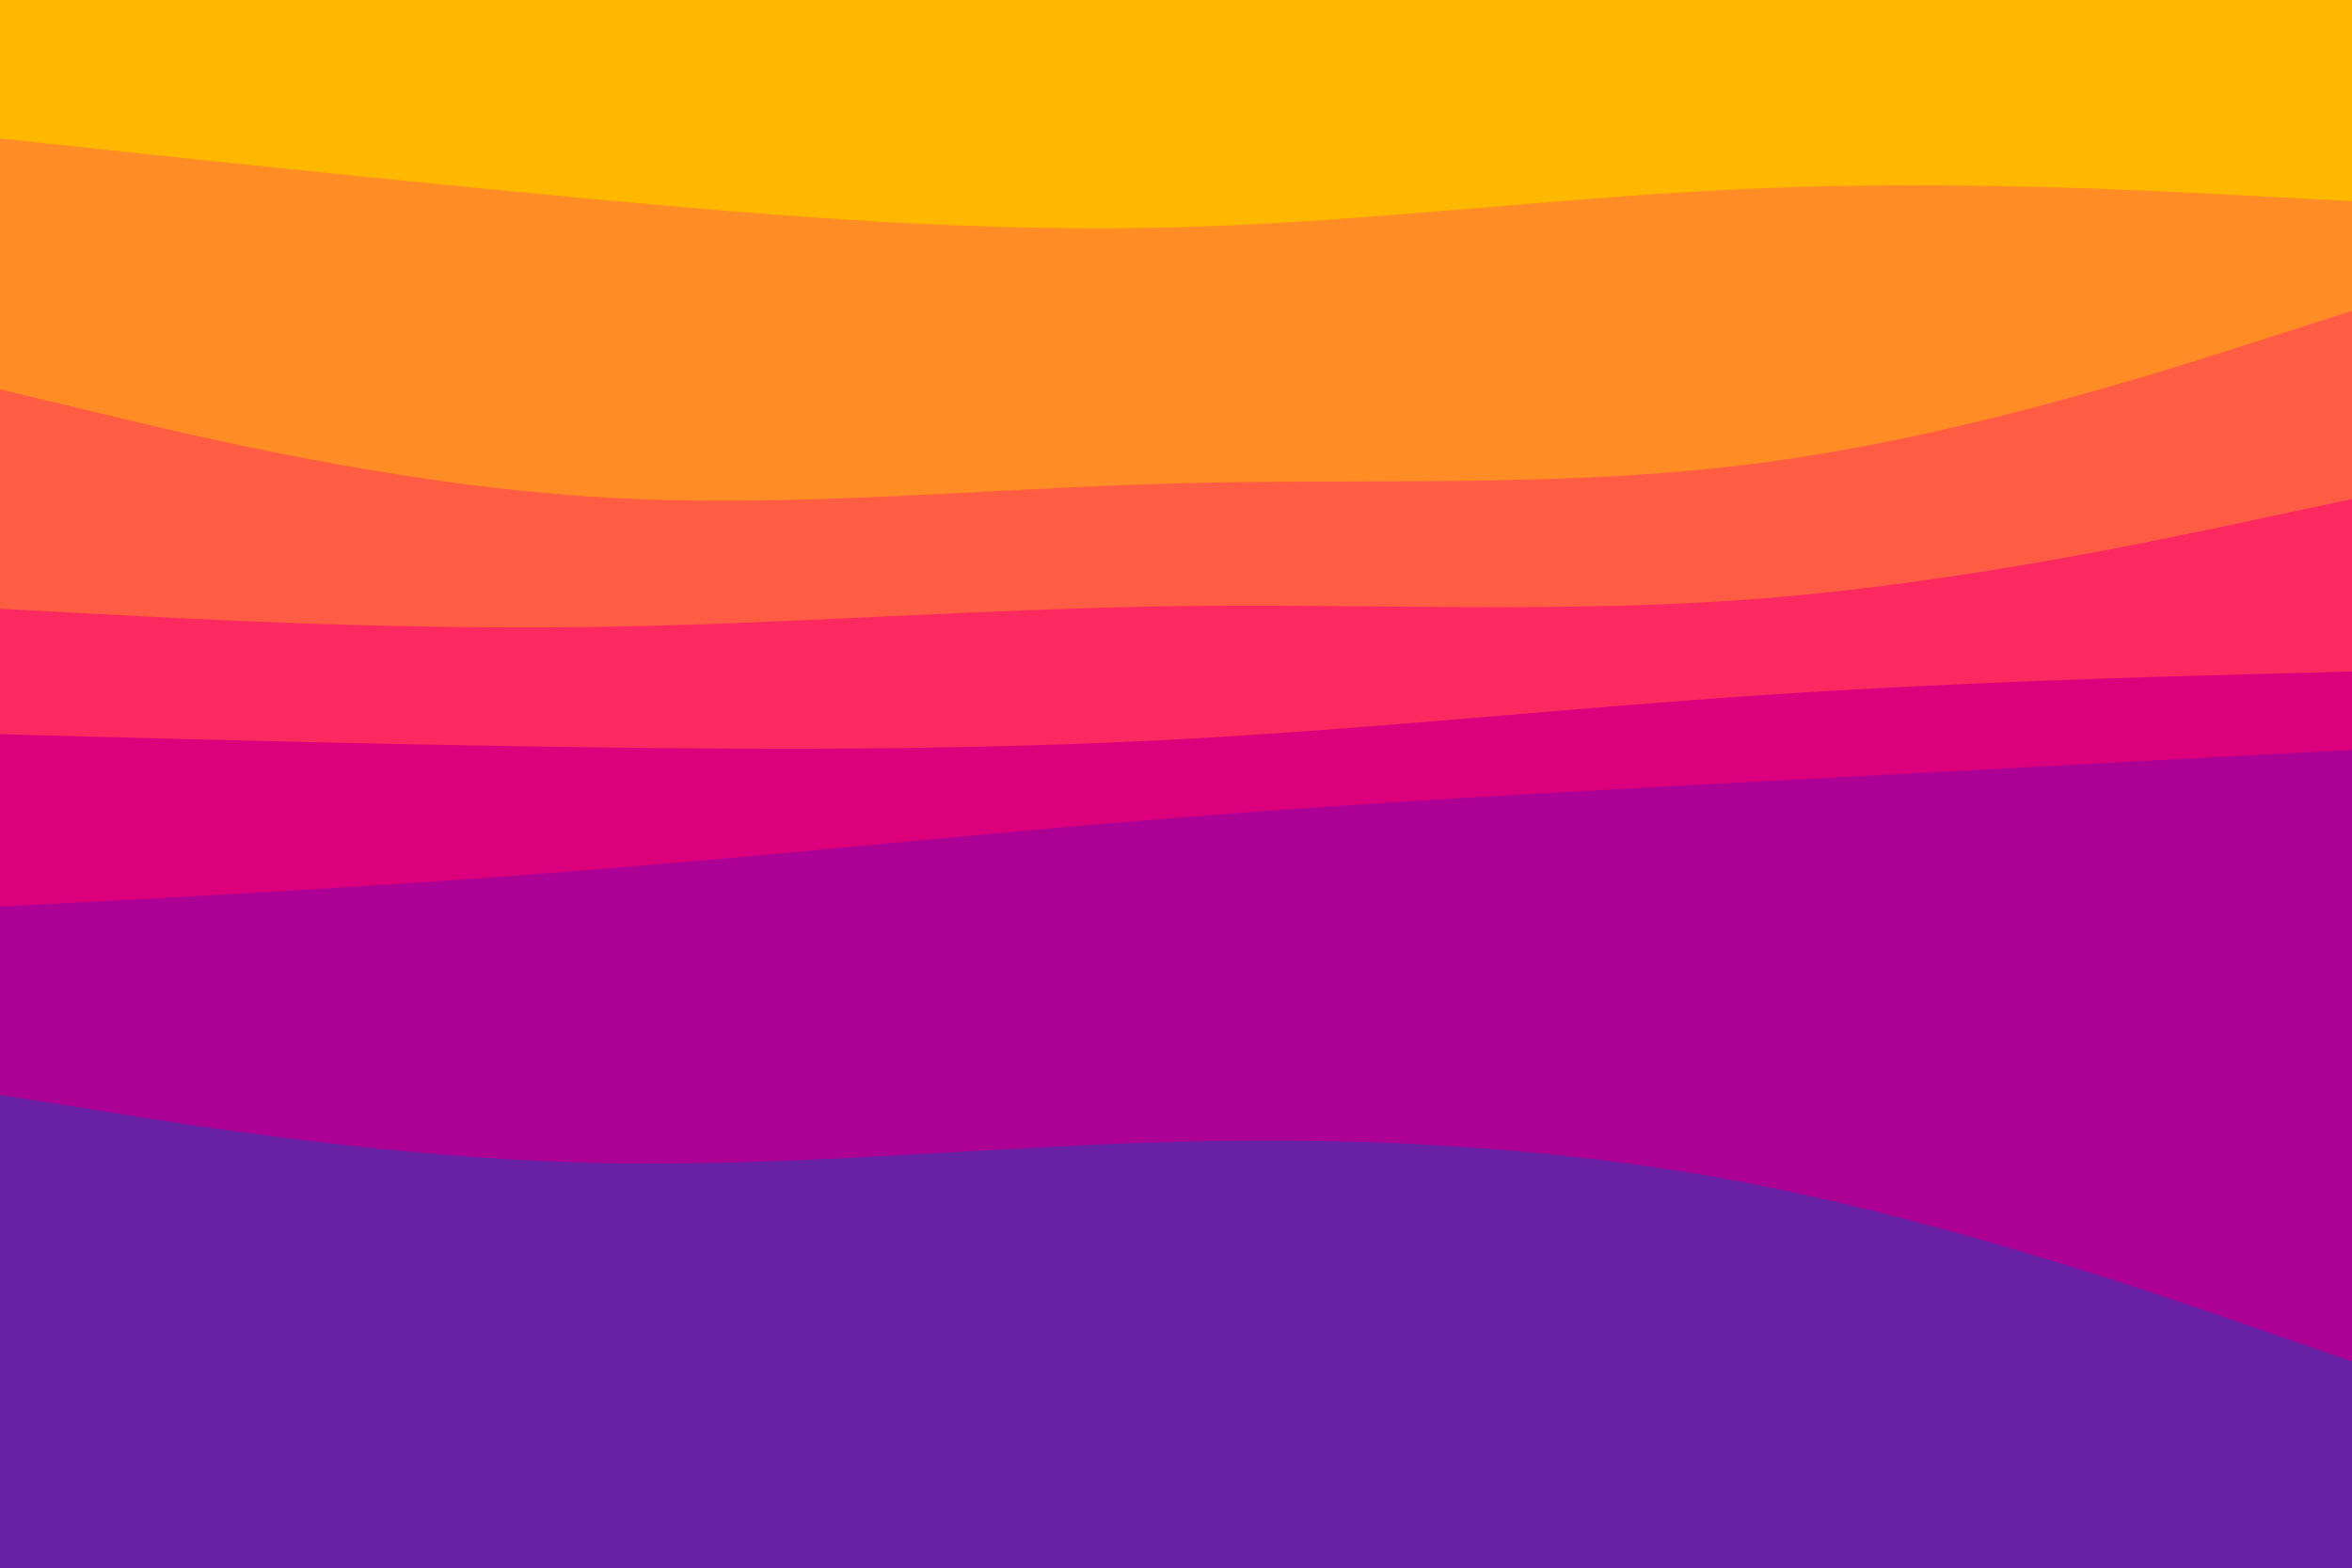
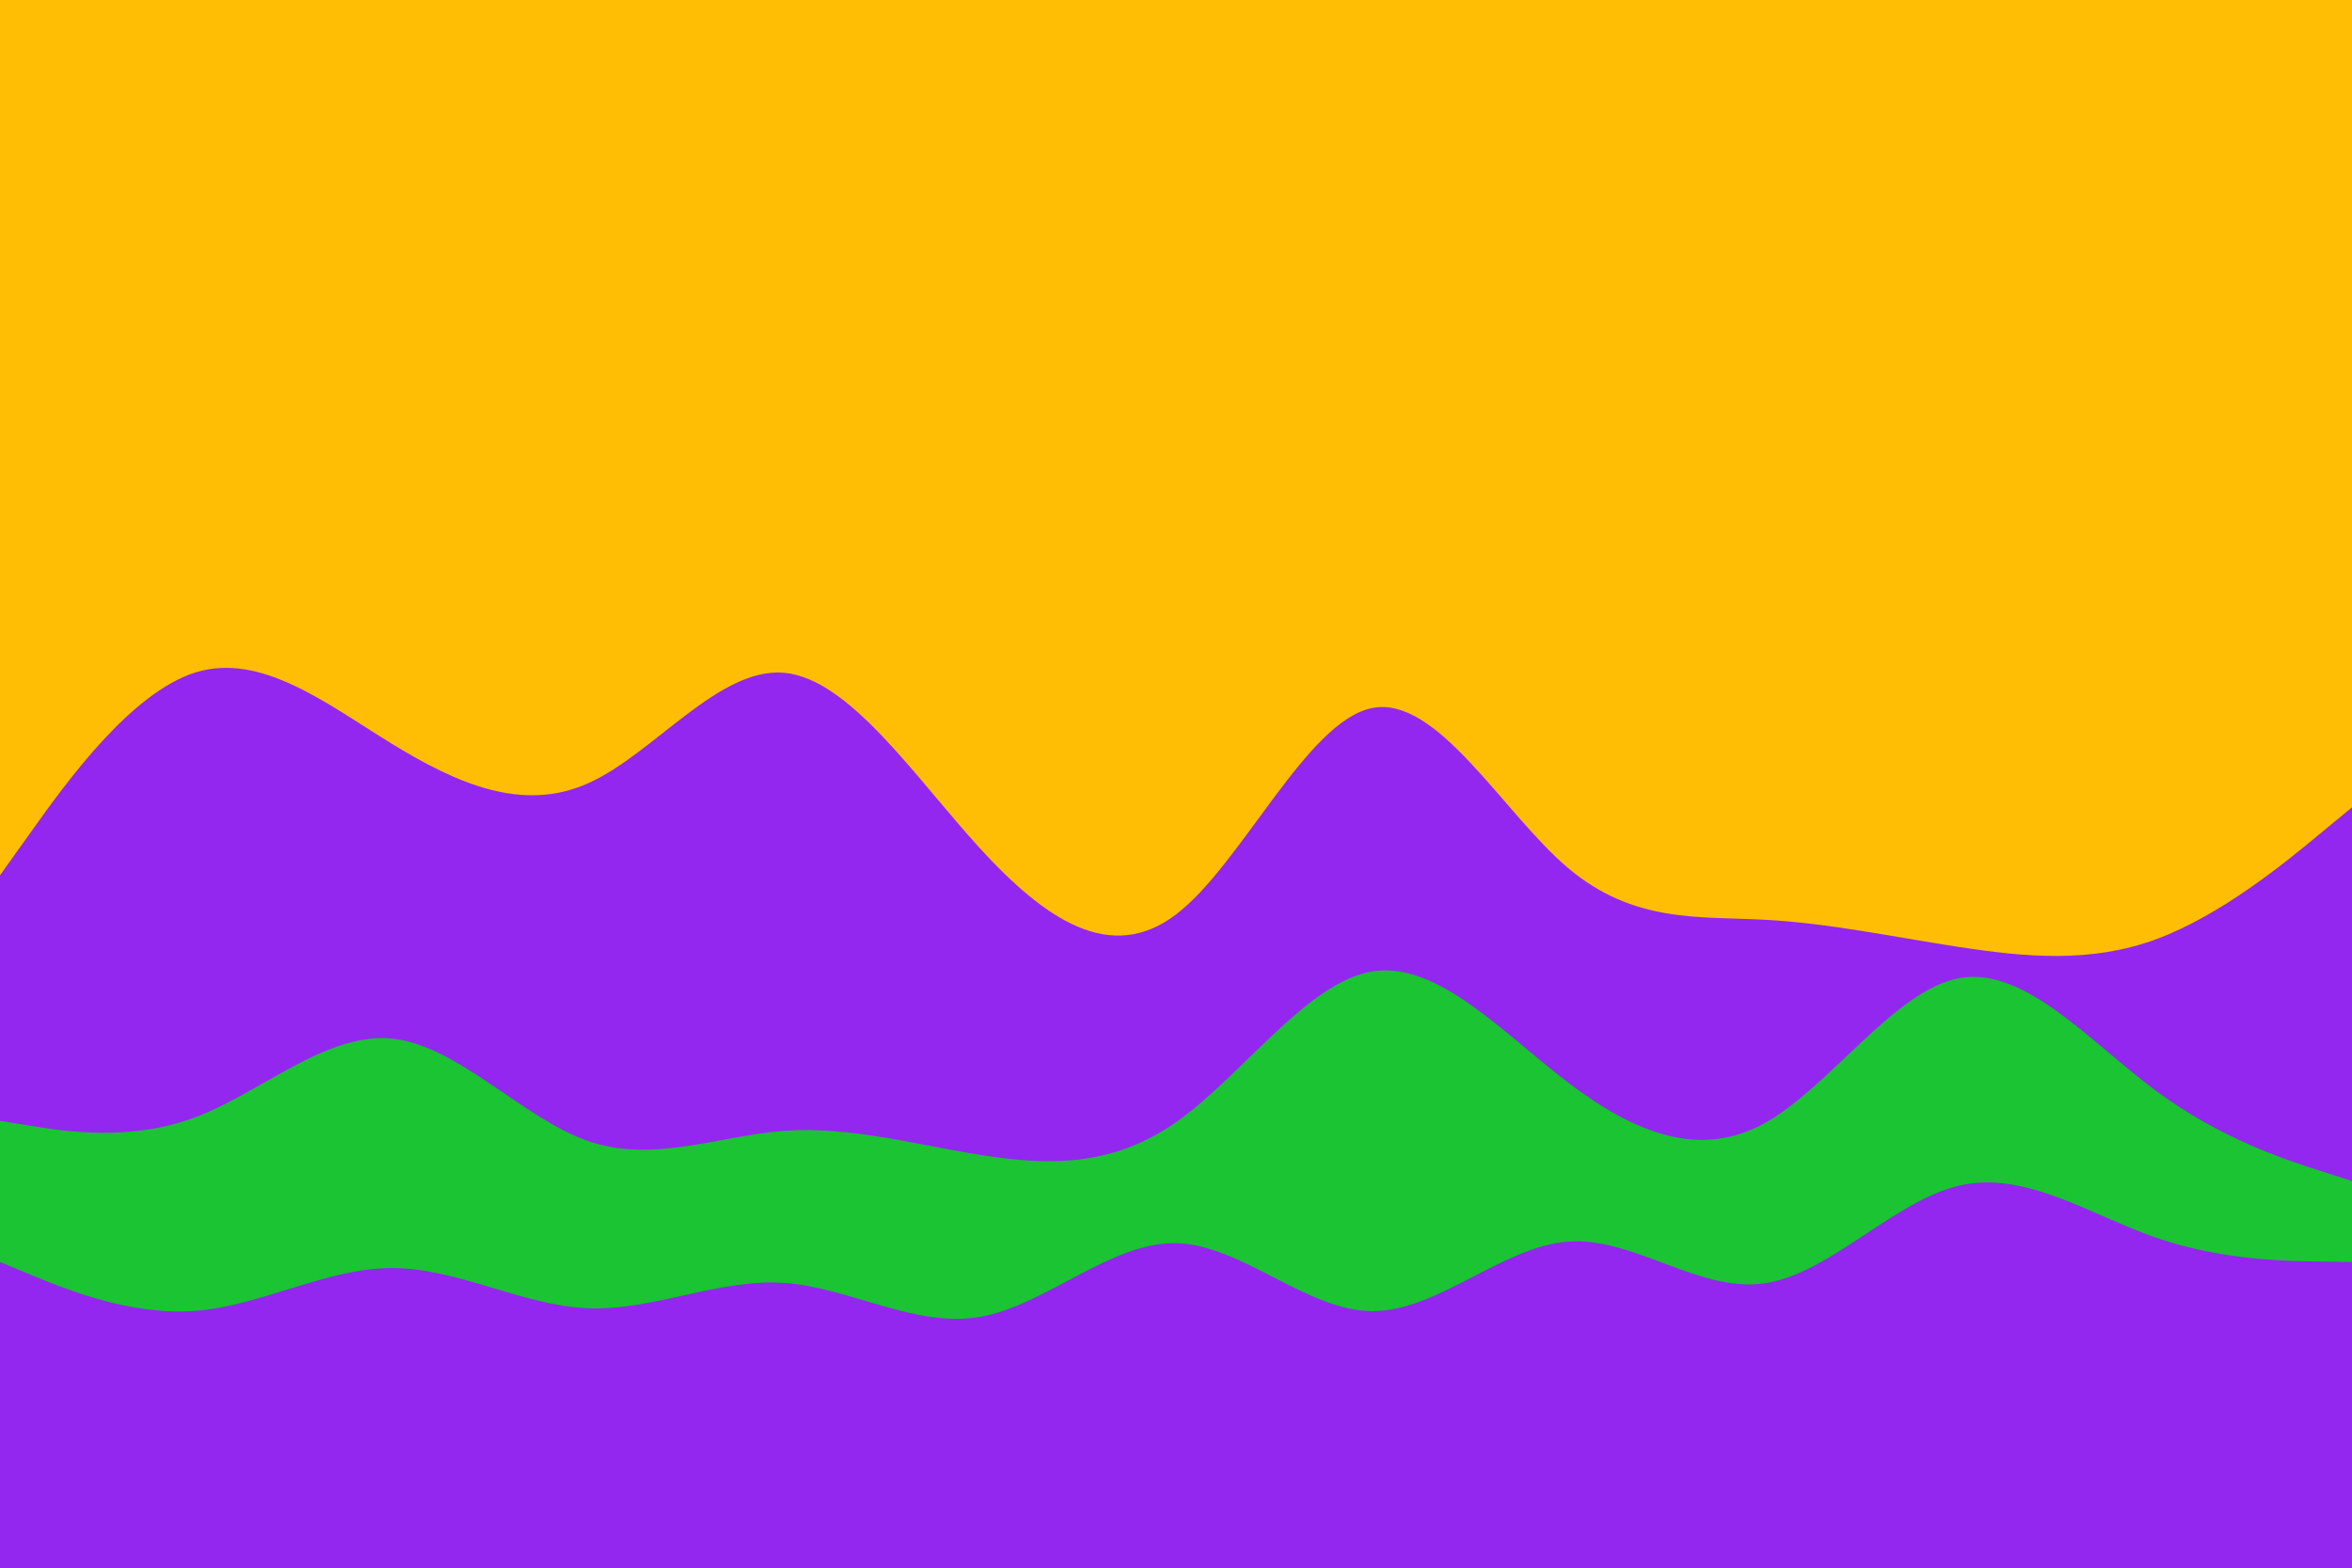
<svg xmlns="http://www.w3.org/2000/svg" id="visual" viewBox="0 0 900 600" width="900" height="600" version="1.1">
-   <path d="M0 55L37.5 59C75 63 150 71 225 78C300 85 375 91 450 89C525 87 600 77 675 74C750 71 825 75 862.5 77L900 79L900 0L862.5 0C825 0 750 0 675 0C600 0 525 0 450 0C375 0 300 0 225 0C150 0 75 0 37.5 0L0 0Z" fill="#ffb800" />
-   <path d="M0 151L37.5 160C75 169 150 187 225 192C300 197 375 189 450 187C525 185 600 189 675 179C750 169 825 145 862.5 133L900 121L900 77L862.5 75C825 73 750 69 675 72C600 75 525 85 450 87C375 89 300 83 225 76C150 69 75 61 37.5 57L0 53Z" fill="#ff8c24" />
-   <path d="M0 235L37.5 237C75 239 150 243 225 242C300 241 375 235 450 234C525 233 600 237 675 231C750 225 825 209 862.5 201L900 193L900 119L862.5 131C825 143 750 167 675 177C600 187 525 183 450 185C375 187 300 195 225 190C150 185 75 167 37.5 158L0 149Z" fill="#ff5d43" />
-   <path d="M0 283L37.5 284C75 285 150 287 225 288C300 289 375 289 450 285C525 281 600 273 675 268C750 263 825 261 862.5 260L900 259L900 191L862.5 199C825 207 750 223 675 229C600 235 525 231 450 232C375 233 300 239 225 240C150 241 75 237 37.5 235L0 233Z" fill="#fc2960" />
-   <path d="M0 349L37.5 347C75 345 150 341 225 335C300 329 375 321 450 315C525 309 600 305 675 301C750 297 825 293 862.5 291L900 289L900 257L862.5 258C825 259 750 261 675 266C600 271 525 279 450 283C375 287 300 287 225 286C150 285 75 283 37.5 282L0 281Z" fill="#dd007c" />
-   <path d="M0 421L37.5 427C75 433 150 445 225 447C300 449 375 441 450 439C525 437 600 441 675 456C750 471 825 497 862.5 510L900 523L900 287L862.5 289C825 291 750 295 675 299C600 303 525 307 450 313C375 319 300 327 225 333C150 339 75 343 37.5 345L0 347Z" fill="#ad0094" />
-   <path d="M0 601L37.5 601C75 601 150 601 225 601C300 601 375 601 450 601C525 601 600 601 675 601C750 601 825 601 862.5 601L900 601L900 521L862.5 508C825 495 750 469 675 454C600 439 525 435 450 437C375 439 300 447 225 445C150 443 75 431 37.5 425L0 419Z" fill="#6821a4" />
+   <rect x="0" y="0" width="900" height="600" fill="#Ffbd03" />
+   <path d="M0 335L12.5 317.5C25 300 50 265 75 257.3C100 249.7 125 269.3 150 284.7C175 300 200 311 225 299.8C250 288.7 275 255.3 300 257.5C325 259.7 350 297.3 375 324.7C400 352 425 369 450 350C475 331 500 276 525 271C550 266 575 311 600 332.2C625 353.3 650 350.7 675 352C700 353.3 725 358.7 750 362.5C775 366.3 800 368.7 825 359.5C850 350.3 875 329.7 887.5 319.3L900 309L900 601L887.5 601C875 601 850 601 825 601C800 601 775 601 750 601C725 601 700 601 675 601C650 601 625 601 600 601C575 601 550 601 525 601C500 601 475 601 450 601C425 601 400 601 375 601C350 601 325 601 300 601C275 601 250 601 225 601C200 601 175 601 150 601C125 601 100 601 75 601C50 601 25 601 12.5 601L0 601Z" fill="#9327ef" />
+   <path d="M0 429L12.5 431C25 433 50 437 75 427.5C100 418 125 395 150 397.5C175 400 200 428 225 436.7C250 445.3 275 434.7 300 432.8C325 431 350 438 375 442C400 446 425 447 450 429.5C475 412 500 376 525 371.8C550 367.7 575 395.3 600 414.3C625 433.3 650 443.7 675 430C700 416.3 725 378.7 750 374.3C775 370 800 399 825 417.5C850 436 875 444 887.5 448L900 452L900 601L887.5 601C875 601 850 601 825 601C800 601 775 601 750 601C725 601 700 601 675 601C650 601 625 601 600 601C575 601 550 601 525 601C500 601 475 601 450 601C425 601 400 601 375 601C350 601 325 601 300 601C275 601 250 601 225 601C200 601 175 601 150 601C125 601 100 601 75 601C50 601 25 601 12.5 601L0 601Z" fill="#1ac433" />
+   <path d="M0 483L12.5 488.2C25 493.3 50 503.7 75 501.7C100 499.7 125 485.3 150 485.3C175 485.3 200 499.7 225 500.7C250 501.7 275 489.3 300 491C325 492.7 350 508.3 375 504C400 499.7 425 475.3 450 475.8C475 476.3 500 501.7 525 501.8C550 502 575 477 600 475.2C625 473.3 650 494.7 675 491.2C700 487.7 725 459.3 750 453.7C775 448 800 465 825 473.7C850 482.3 875 482.7 887.5 482.8L900 483L900 601L887.5 601C875 601 850 601 825 601C800 601 775 601 750 601C725 601 700 601 675 601C650 601 625 601 600 601C575 601 550 601 525 601C500 601 475 601 450 601C425 601 400 601 375 601C350 601 325 601 300 601C275 601 250 601 225 601C200 601 175 601 150 601C125 601 100 601 75 601C50 601 25 601 12.5 601L0 601Z" fill="#9327ef" />
</svg>
